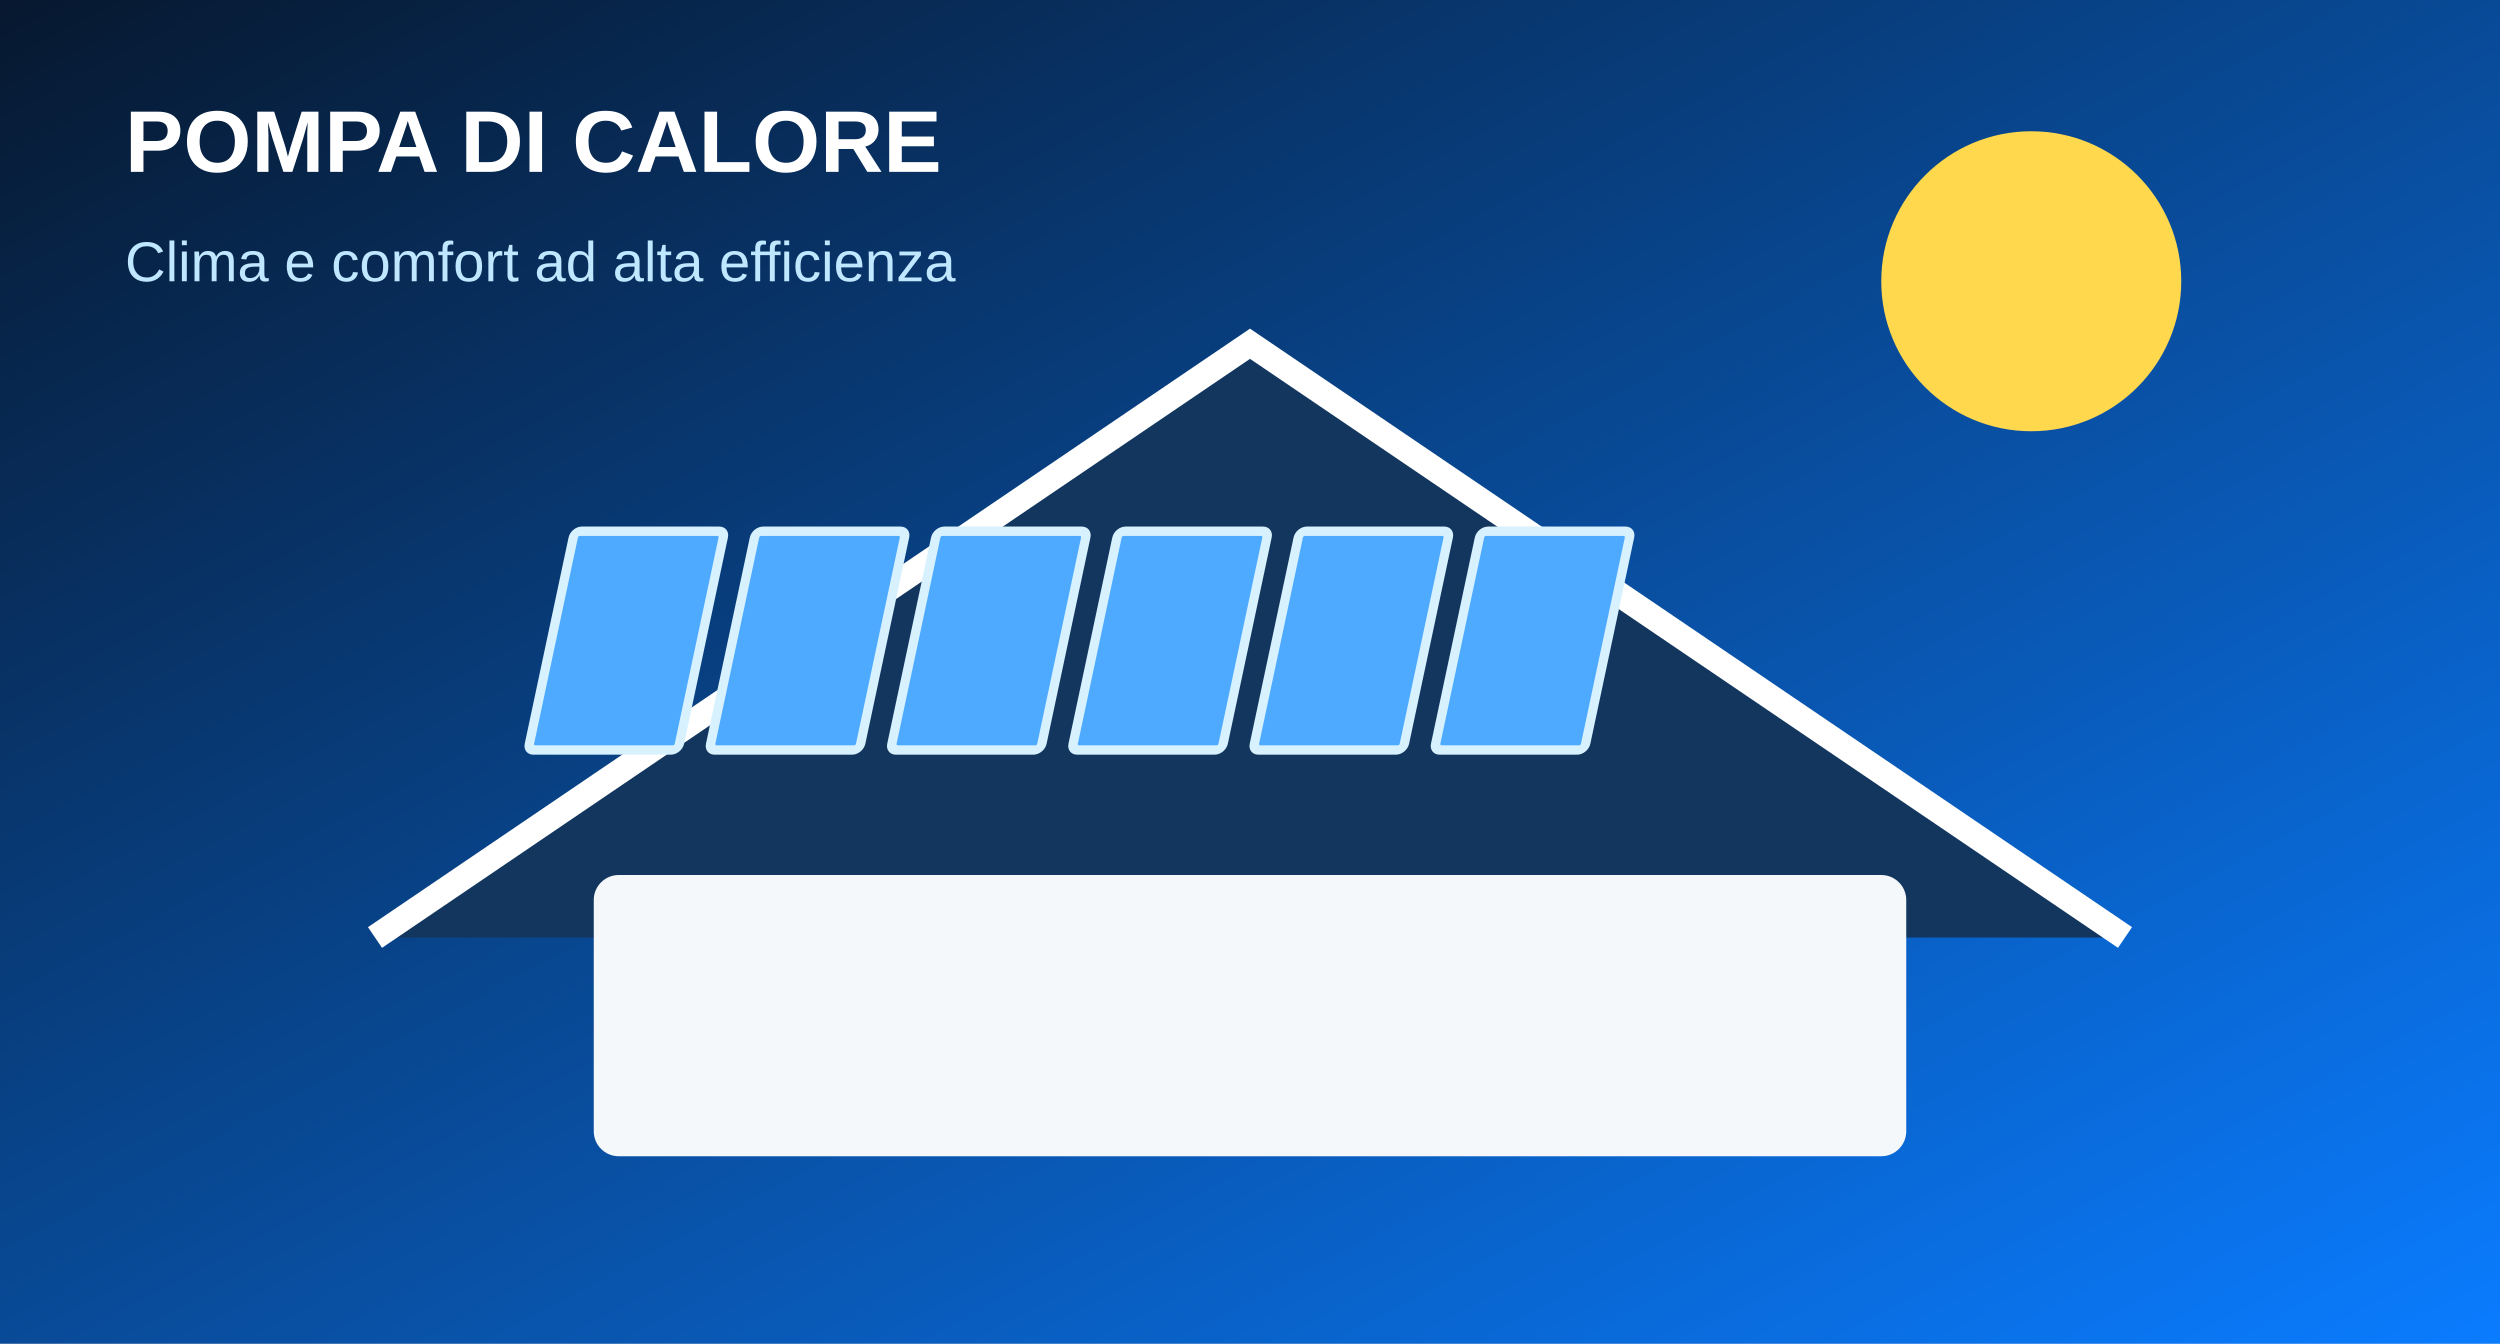
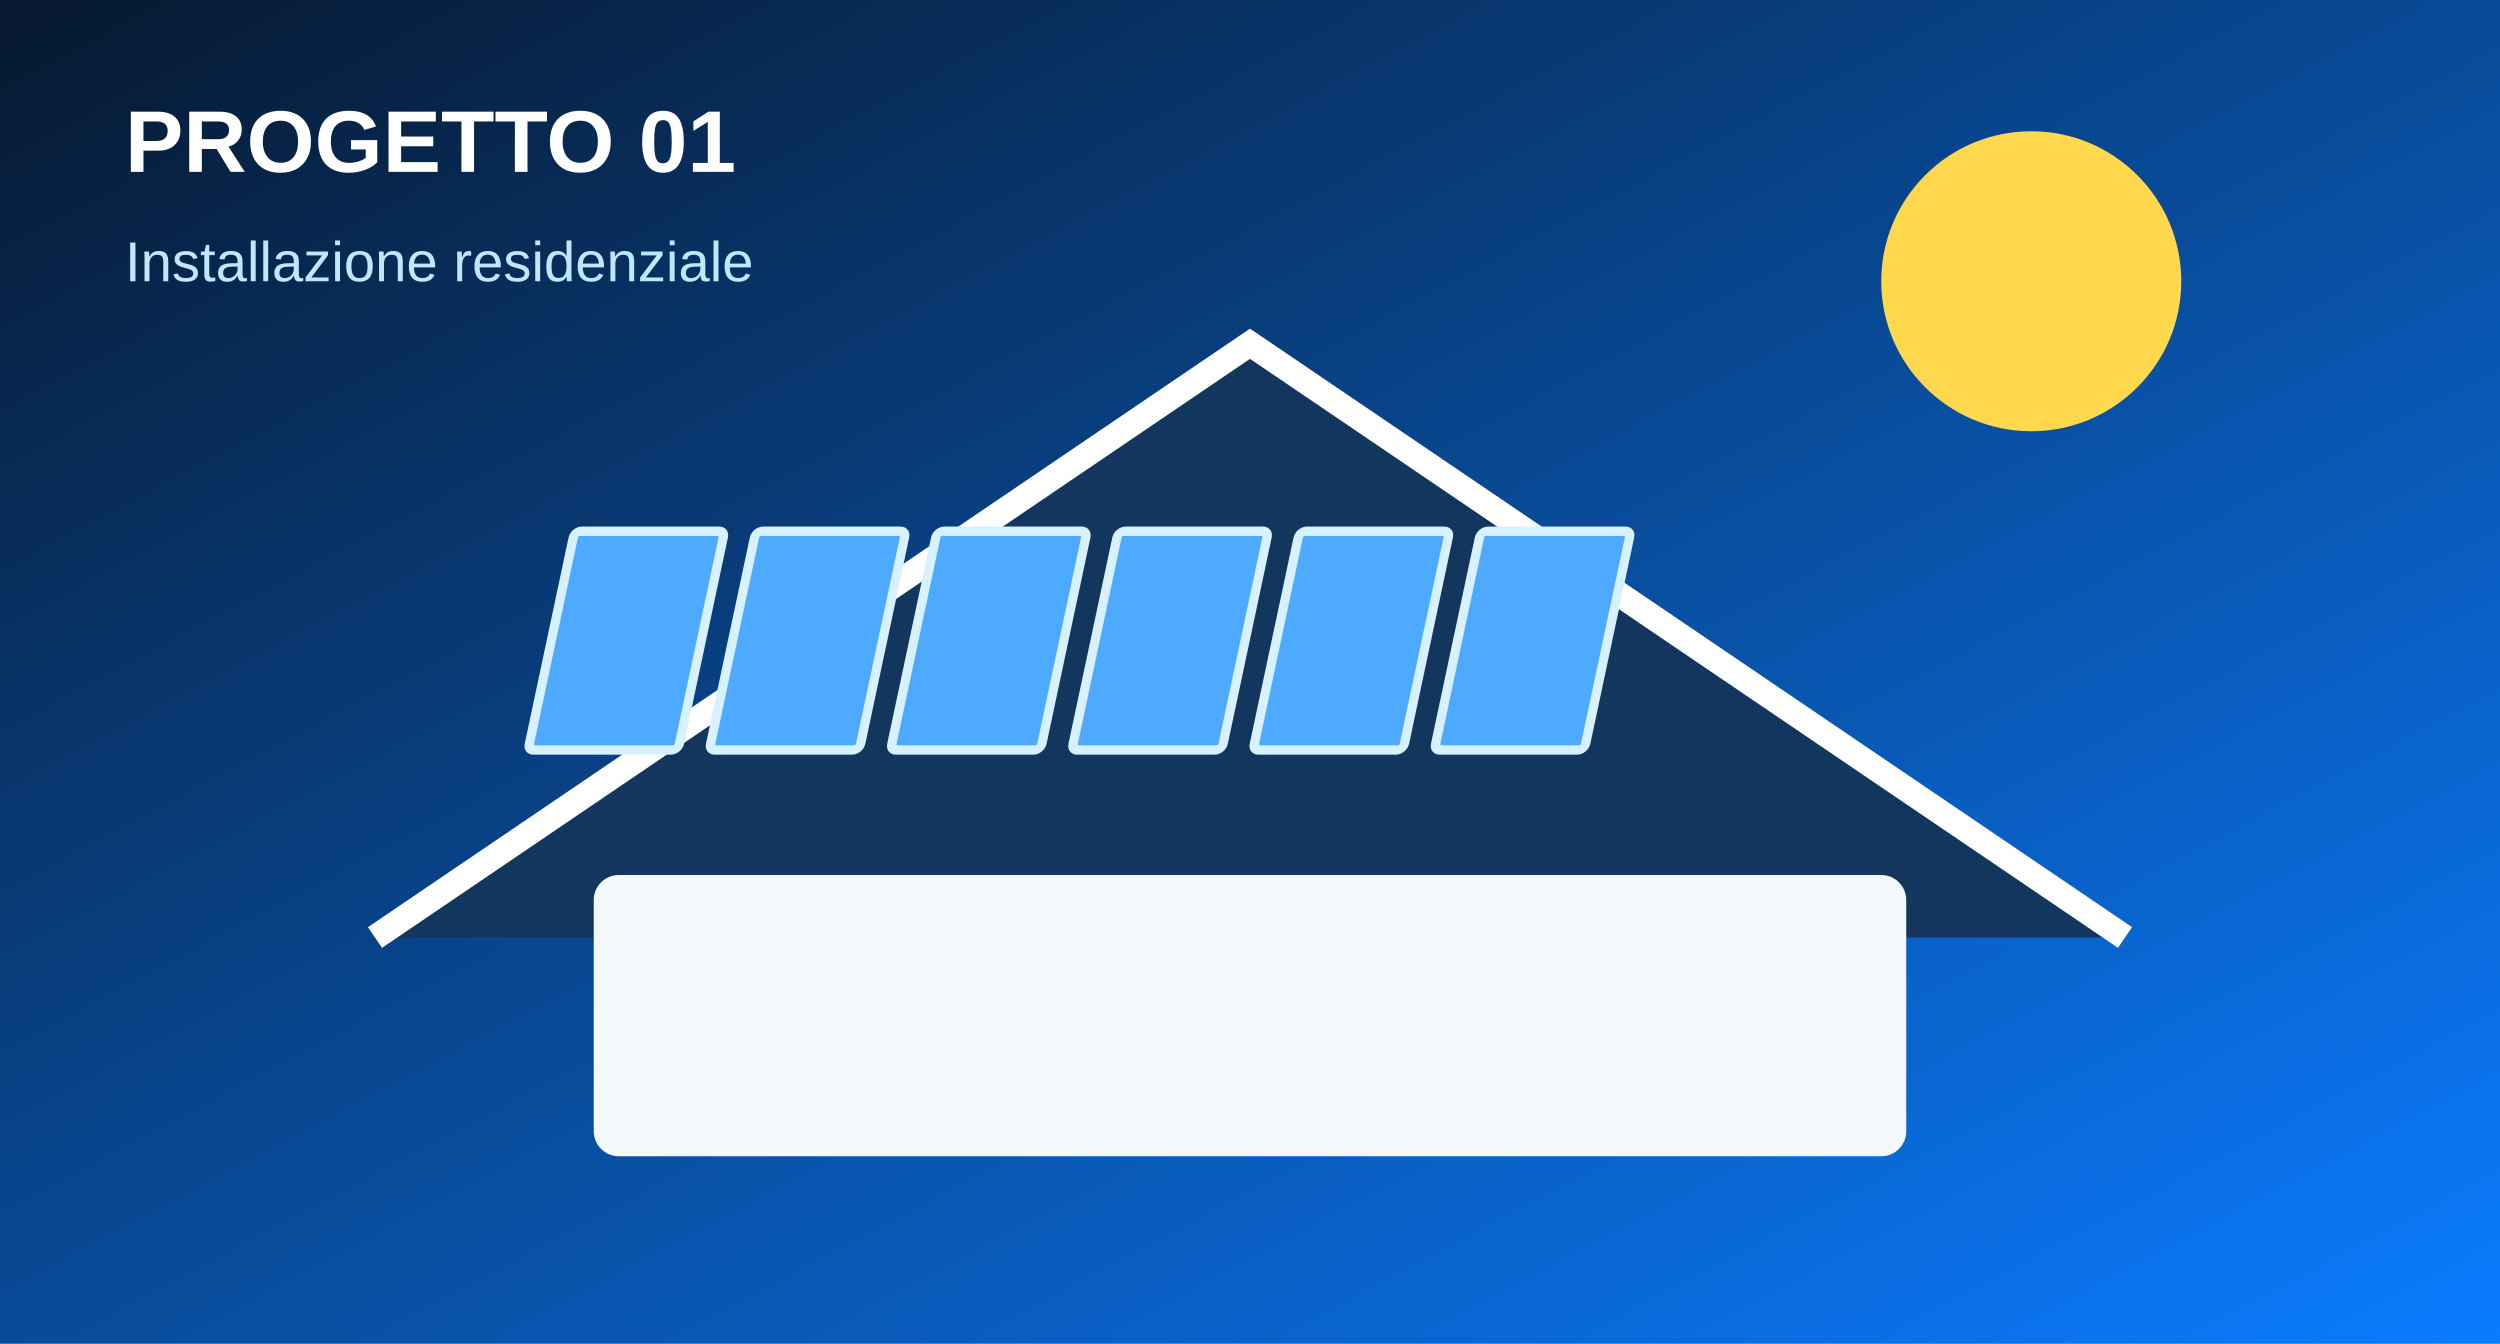
<svg xmlns="http://www.w3.org/2000/svg" viewBox="0 0 800 430">
  <defs>
    <linearGradient id="g" x1="0" y1="0" x2="1" y2="1">
      <stop stop-color="#07182f" />
      <stop offset="1" stop-color="#0a7cff" />
    </linearGradient>
  </defs>
  <rect width="800" height="430" fill="url(#g)" />
  <circle cx="650" cy="90" r="48" fill="#ffd84d" />
  <path d="M120 300L400 110 680 300" fill="#12365d" stroke="#fff" stroke-width="8" />
  <rect x="190" y="280" width="420" height="90" rx="8" fill="#f4f8fb" />
  <g fill="#4daaff" stroke="#d7f1ff" stroke-width="3">
    <rect x="220" y="170" width="48" height="70" rx="2" transform="skewX(-12)" />
    <rect x="278" y="170" width="48" height="70" rx="2" transform="skewX(-12)" />
    <rect x="336" y="170" width="48" height="70" rx="2" transform="skewX(-12)" />
    <rect x="394" y="170" width="48" height="70" rx="2" transform="skewX(-12)" />
    <rect x="452" y="170" width="48" height="70" rx="2" transform="skewX(-12)" />
    <rect x="510" y="170" width="48" height="70" rx="2" transform="skewX(-12)" />
  </g>
-   <text x="40" y="55" fill="#fff" font-size="28" font-family="Arial" font-weight="700">POMPA DI CALORE</text>
-   <text x="40" y="90" fill="#bfe7ff" font-size="18" font-family="Arial">Clima e comfort ad alta efficienza</text>
+   <text x="40" y="55" fill="#fff" font-size="28" font-family="Arial" font-weight="700">PROGETTO 01</text>
+   <text x="40" y="90" fill="#bfe7ff" font-size="18" font-family="Arial">Installazione residenziale</text>
</svg>
